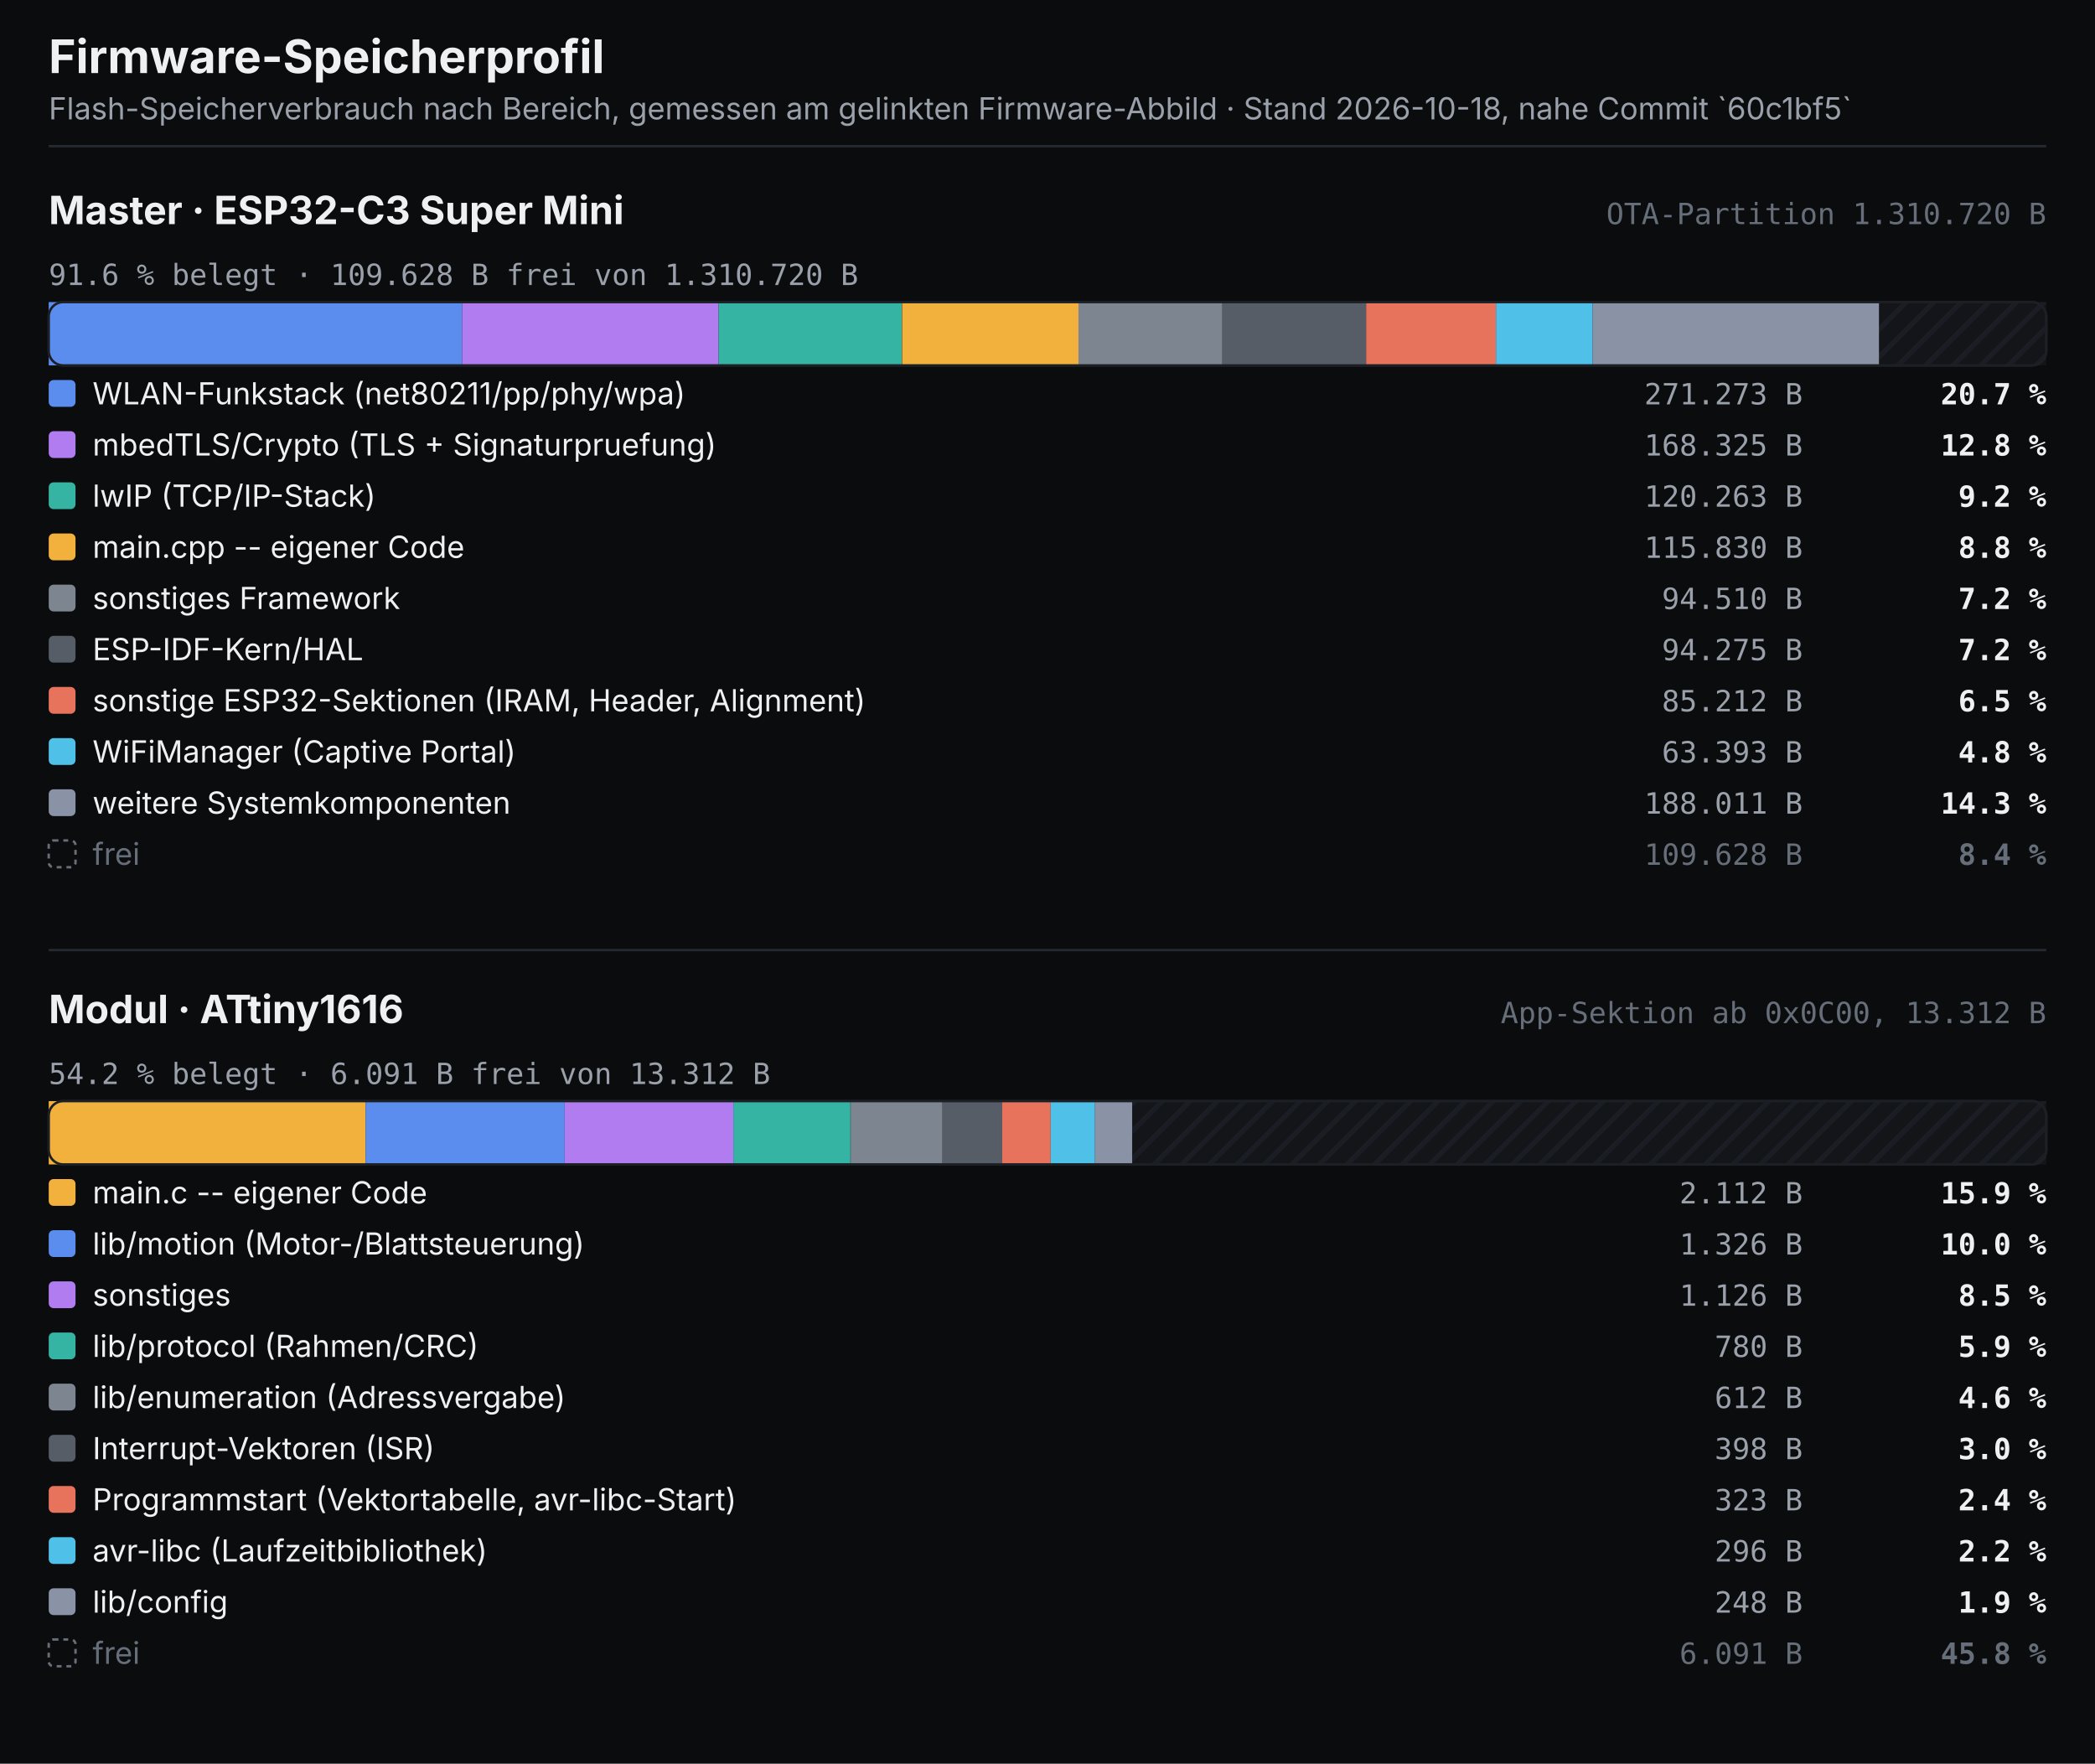
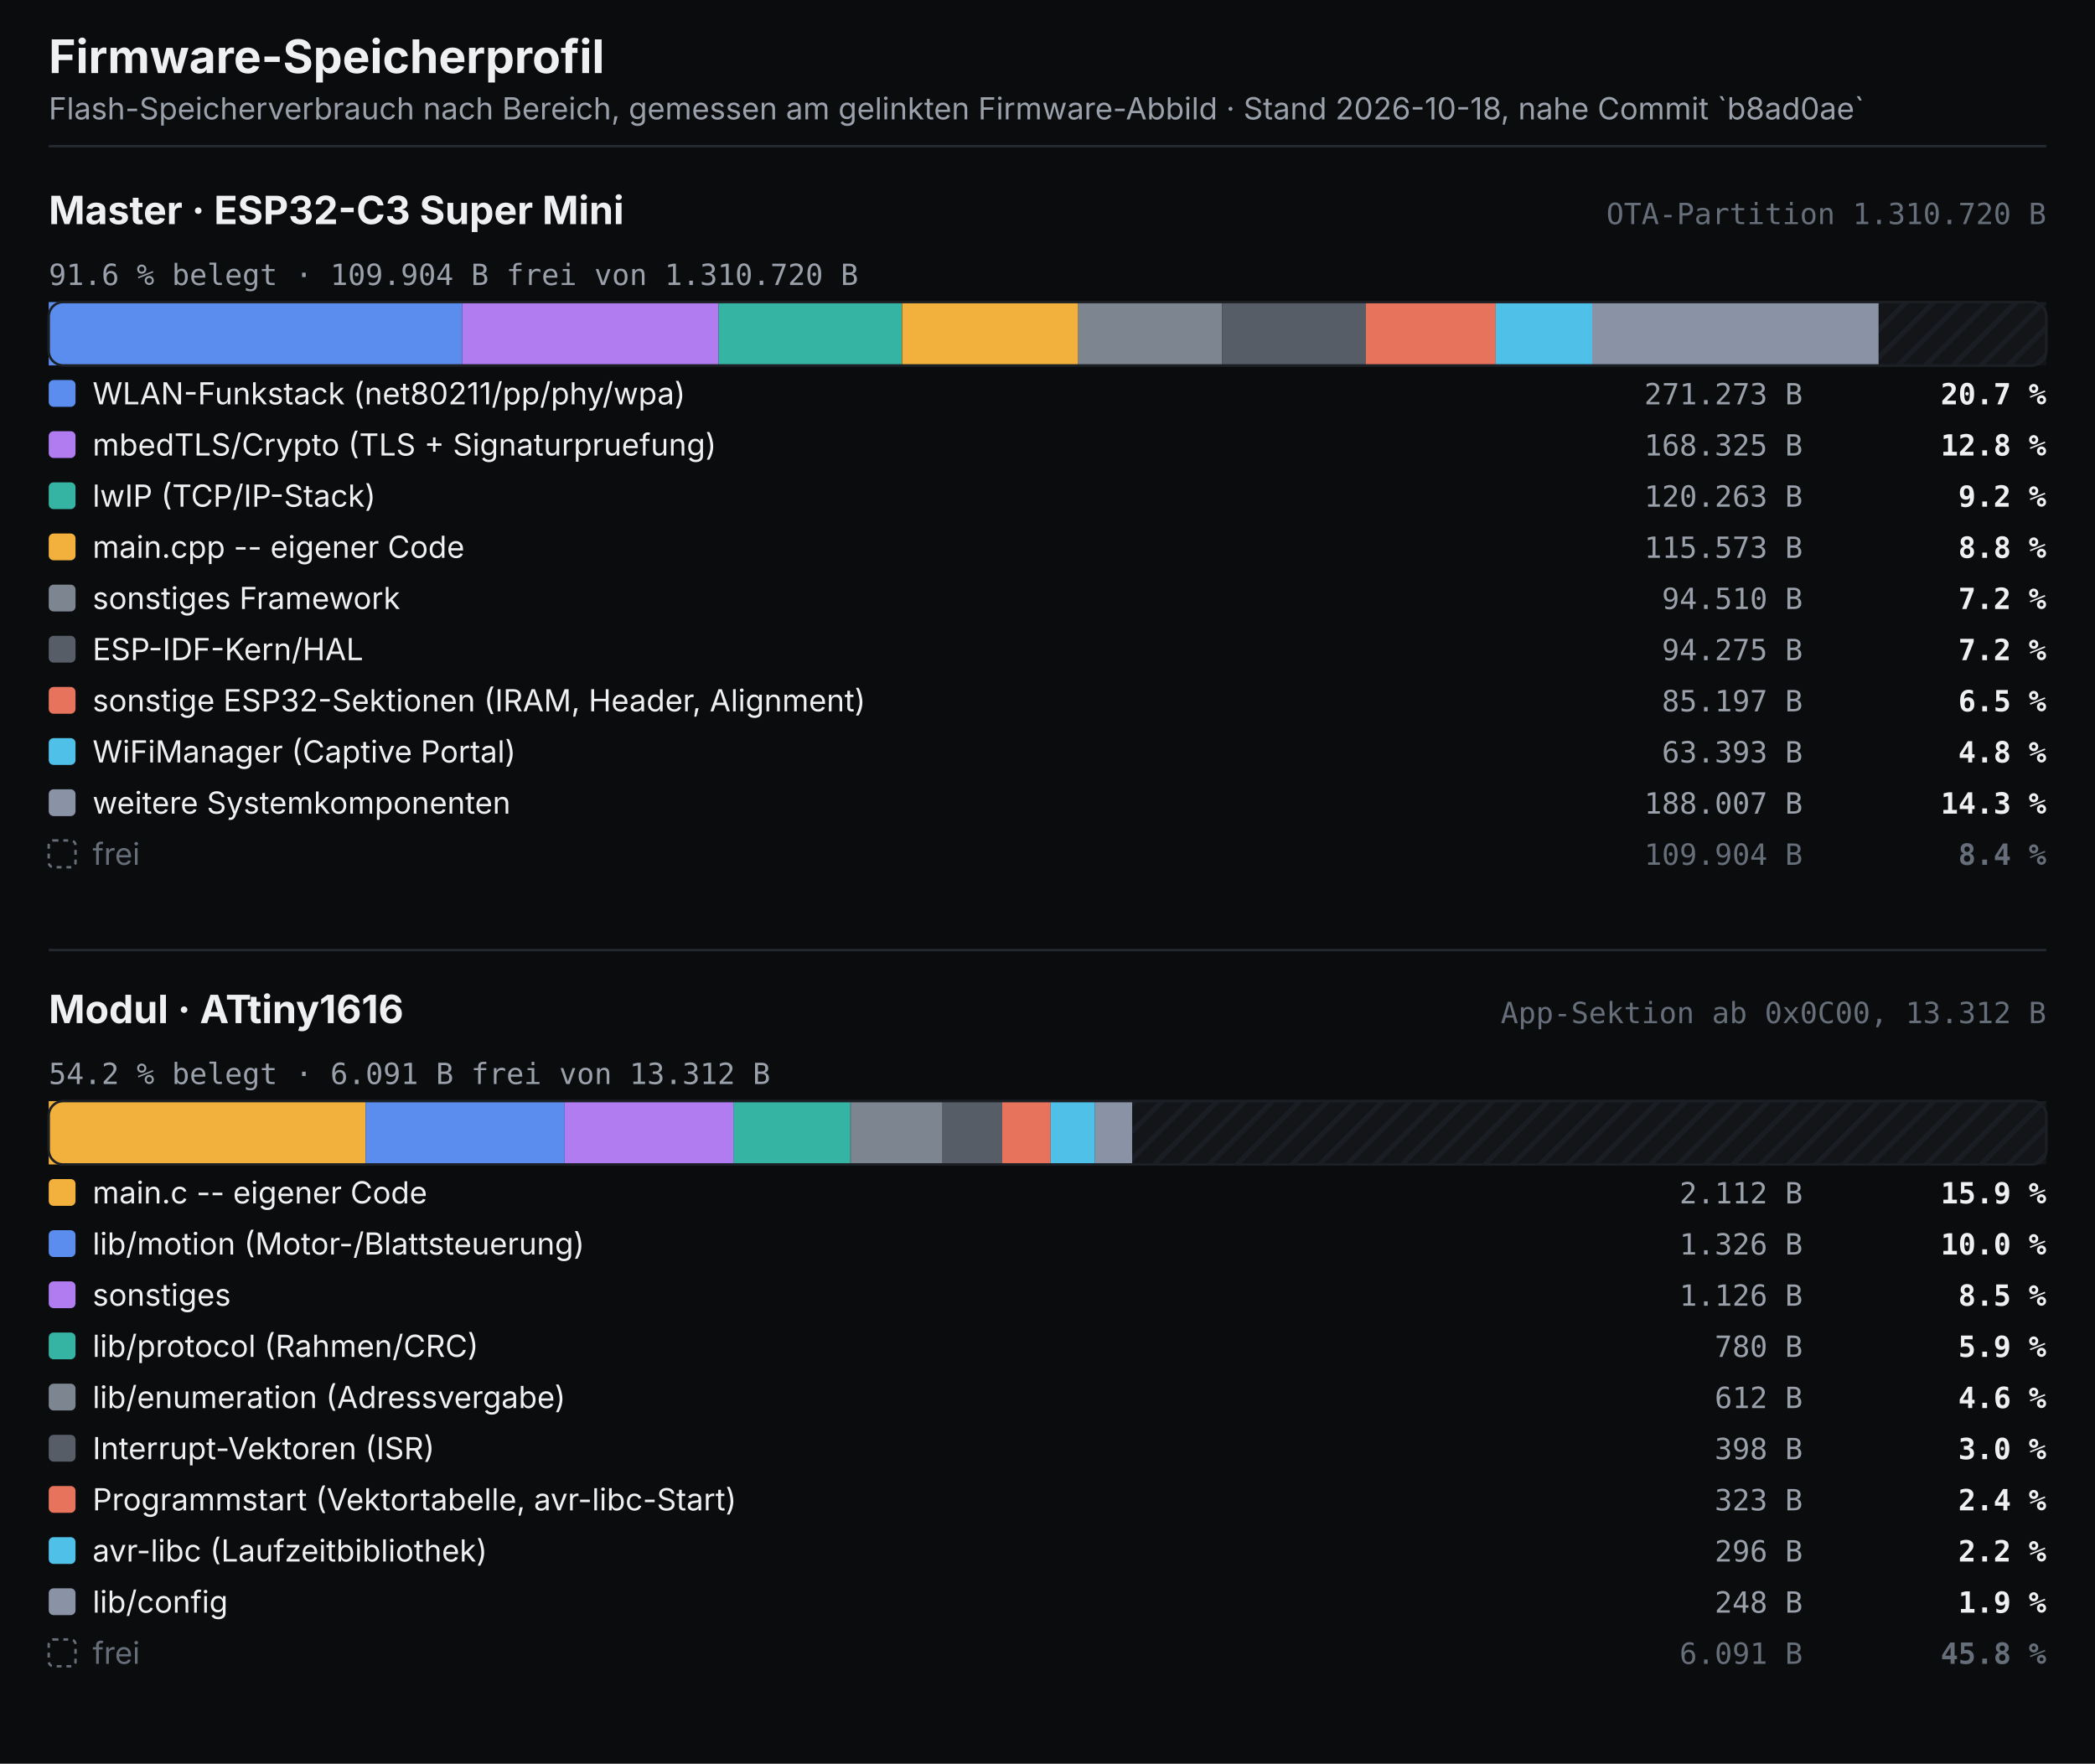
<svg xmlns="http://www.w3.org/2000/svg" viewBox="0 0 860 724" width="860" height="724" font-family="system-ui,-apple-system,'Segoe UI',sans-serif">
  <defs>
    <pattern id="hatch" width="8" height="8" patternTransform="rotate(45)" patternUnits="userSpaceOnUse">
      <rect width="8" height="8" fill="#131519" />
      <line x1="0" y1="0" x2="0" y2="8" stroke="#1a1e24" stroke-width="4" />
    </pattern>
  </defs>
  <rect width="860" height="724" fill="#0b0c0e" />
  <text x="20" y="30" font-size="19" font-weight="700" fill="#eef0f2">Firmware-Speicherprofil</text>
-   <text x="20" y="49" font-size="12.5" fill="#9aa1ab">Flash-Speicherverbrauch nach Bereich, gemessen am gelinkten Firmware-Abbild · Stand 2026-10-18, nahe Commit `60c1bf5`</text>
+   <text x="20" y="49" font-size="12.5" fill="#9aa1ab">Flash-Speicherverbrauch nach Bereich, gemessen am gelinkten Firmware-Abbild · Stand 2026-10-18, nahe Commit `b8ad0ae`</text>
  <line x1="20" y1="60" x2="840" y2="60" stroke="#252a31" />
  <text x="20" y="92" font-family="system-ui,-apple-system,'Segoe UI',sans-serif" font-size="16" font-weight="700" fill="#eef0f2">Master · ESP32-C3 Super Mini</text>
  <text x="840" y="92" text-anchor="end" font-family="ui-monospace,Menlo,Consolas,monospace" font-size="12" fill="#666e79">OTA-Partition 1.310.720 B</text>
-   <text x="20" y="117" font-family="ui-monospace,Menlo,Consolas,monospace" font-size="12" fill="#9aa1ab">91.6 % belegt · 109.628 B frei von 1.310.720 B</text>
+   <text x="20" y="117" font-family="ui-monospace,Menlo,Consolas,monospace" font-size="12" fill="#9aa1ab">91.6 % belegt · 109.904 B frei von 1.310.720 B</text>
  <rect x="20" y="124" width="820" height="26" rx="6" fill="#131519" stroke="#1c2025" />
  <rect x="20.0" y="124" width="169.7" height="26" fill="#5b8def" />
  <rect x="189.7" y="124" width="105.3" height="26" fill="#b07cf0" />
  <rect x="295.0" y="124" width="75.2" height="26" fill="#35b3a3" />
-   <rect x="370.3" y="124" width="72.5" height="26" fill="#f2b03d" />
-   <rect x="442.7" y="124" width="59.1" height="26" fill="#7d8590" />
-   <rect x="501.8" y="124" width="59.0" height="26" fill="#565d67" />
-   <rect x="560.8" y="124" width="53.3" height="26" fill="#e8735c" />
-   <rect x="614.1" y="124" width="39.7" height="26" fill="#4fc0e8" />
-   <rect x="653.8" y="124" width="117.6" height="26" fill="#8a92a6" />
-   <rect x="771.4" y="124" width="68.6" height="26" fill="url(#hatch)" />
+   <rect x="370.3" y="124" width="72.3" height="26" fill="#f2b03d" />
+   <rect x="442.6" y="124" width="59.1" height="26" fill="#7d8590" />
+   <rect x="501.7" y="124" width="59.0" height="26" fill="#565d67" />
+   <rect x="560.7" y="124" width="53.3" height="26" fill="#e8735c" />
+   <rect x="614.0" y="124" width="39.7" height="26" fill="#4fc0e8" />
+   <rect x="653.6" y="124" width="117.6" height="26" fill="#8a92a6" />
+   <rect x="771.2" y="124" width="68.8" height="26" fill="url(#hatch)" />
  <rect x="20" y="124" width="820" height="26" rx="6" fill="none" stroke="#1c2025" />
  <rect x="20" y="156" width="11" height="11" rx="2" fill="#5b8def" />
  <text x="38" y="166" font-family="system-ui,-apple-system,'Segoe UI',sans-serif" font-size="12.5" fill="#eef0f2">WLAN-Funkstack (net80211/pp/phy/wpa)</text>
  <text x="740" y="166" text-anchor="end" font-family="ui-monospace,Menlo,Consolas,monospace" font-size="12" fill="#9aa1ab">271.273 B</text>
  <text x="840" y="166" text-anchor="end" font-family="ui-monospace,Menlo,Consolas,monospace" font-size="12" font-weight="600" fill="#eef0f2">20.7 %</text>
  <rect x="20" y="177" width="11" height="11" rx="2" fill="#b07cf0" />
  <text x="38" y="187" font-family="system-ui,-apple-system,'Segoe UI',sans-serif" font-size="12.5" fill="#eef0f2">mbedTLS/Crypto (TLS + Signaturpruefung)</text>
  <text x="740" y="187" text-anchor="end" font-family="ui-monospace,Menlo,Consolas,monospace" font-size="12" fill="#9aa1ab">168.325 B</text>
  <text x="840" y="187" text-anchor="end" font-family="ui-monospace,Menlo,Consolas,monospace" font-size="12" font-weight="600" fill="#eef0f2">12.8 %</text>
  <rect x="20" y="198" width="11" height="11" rx="2" fill="#35b3a3" />
  <text x="38" y="208" font-family="system-ui,-apple-system,'Segoe UI',sans-serif" font-size="12.5" fill="#eef0f2">lwIP (TCP/IP-Stack)</text>
  <text x="740" y="208" text-anchor="end" font-family="ui-monospace,Menlo,Consolas,monospace" font-size="12" fill="#9aa1ab">120.263 B</text>
  <text x="840" y="208" text-anchor="end" font-family="ui-monospace,Menlo,Consolas,monospace" font-size="12" font-weight="600" fill="#eef0f2">9.2 %</text>
  <rect x="20" y="219" width="11" height="11" rx="2" fill="#f2b03d" />
  <text x="38" y="229" font-family="system-ui,-apple-system,'Segoe UI',sans-serif" font-size="12.5" fill="#eef0f2">main.cpp -- eigener Code</text>
-   <text x="740" y="229" text-anchor="end" font-family="ui-monospace,Menlo,Consolas,monospace" font-size="12" fill="#9aa1ab">115.830 B</text>
+   <text x="740" y="229" text-anchor="end" font-family="ui-monospace,Menlo,Consolas,monospace" font-size="12" fill="#9aa1ab">115.573 B</text>
  <text x="840" y="229" text-anchor="end" font-family="ui-monospace,Menlo,Consolas,monospace" font-size="12" font-weight="600" fill="#eef0f2">8.8 %</text>
  <rect x="20" y="240" width="11" height="11" rx="2" fill="#7d8590" />
  <text x="38" y="250" font-family="system-ui,-apple-system,'Segoe UI',sans-serif" font-size="12.5" fill="#eef0f2">sonstiges Framework</text>
  <text x="740" y="250" text-anchor="end" font-family="ui-monospace,Menlo,Consolas,monospace" font-size="12" fill="#9aa1ab">94.510 B</text>
  <text x="840" y="250" text-anchor="end" font-family="ui-monospace,Menlo,Consolas,monospace" font-size="12" font-weight="600" fill="#eef0f2">7.2 %</text>
  <rect x="20" y="261" width="11" height="11" rx="2" fill="#565d67" />
  <text x="38" y="271" font-family="system-ui,-apple-system,'Segoe UI',sans-serif" font-size="12.5" fill="#eef0f2">ESP-IDF-Kern/HAL</text>
  <text x="740" y="271" text-anchor="end" font-family="ui-monospace,Menlo,Consolas,monospace" font-size="12" fill="#9aa1ab">94.275 B</text>
  <text x="840" y="271" text-anchor="end" font-family="ui-monospace,Menlo,Consolas,monospace" font-size="12" font-weight="600" fill="#eef0f2">7.2 %</text>
  <rect x="20" y="282" width="11" height="11" rx="2" fill="#e8735c" />
  <text x="38" y="292" font-family="system-ui,-apple-system,'Segoe UI',sans-serif" font-size="12.5" fill="#eef0f2">sonstige ESP32-Sektionen (IRAM, Header, Alignment)</text>
-   <text x="740" y="292" text-anchor="end" font-family="ui-monospace,Menlo,Consolas,monospace" font-size="12" fill="#9aa1ab">85.212 B</text>
+   <text x="740" y="292" text-anchor="end" font-family="ui-monospace,Menlo,Consolas,monospace" font-size="12" fill="#9aa1ab">85.197 B</text>
  <text x="840" y="292" text-anchor="end" font-family="ui-monospace,Menlo,Consolas,monospace" font-size="12" font-weight="600" fill="#eef0f2">6.5 %</text>
  <rect x="20" y="303" width="11" height="11" rx="2" fill="#4fc0e8" />
  <text x="38" y="313" font-family="system-ui,-apple-system,'Segoe UI',sans-serif" font-size="12.5" fill="#eef0f2">WiFiManager (Captive Portal)</text>
  <text x="740" y="313" text-anchor="end" font-family="ui-monospace,Menlo,Consolas,monospace" font-size="12" fill="#9aa1ab">63.393 B</text>
  <text x="840" y="313" text-anchor="end" font-family="ui-monospace,Menlo,Consolas,monospace" font-size="12" font-weight="600" fill="#eef0f2">4.8 %</text>
  <rect x="20" y="324" width="11" height="11" rx="2" fill="#8a92a6" />
  <text x="38" y="334" font-family="system-ui,-apple-system,'Segoe UI',sans-serif" font-size="12.5" fill="#eef0f2">weitere Systemkomponenten</text>
-   <text x="740" y="334" text-anchor="end" font-family="ui-monospace,Menlo,Consolas,monospace" font-size="12" fill="#9aa1ab">188.011 B</text>
+   <text x="740" y="334" text-anchor="end" font-family="ui-monospace,Menlo,Consolas,monospace" font-size="12" fill="#9aa1ab">188.007 B</text>
  <text x="840" y="334" text-anchor="end" font-family="ui-monospace,Menlo,Consolas,monospace" font-size="12" font-weight="600" fill="#eef0f2">14.3 %</text>
  <rect x="20" y="345" width="11" height="11" rx="2" fill="none" stroke="#666e79" stroke-dasharray="2,2" />
  <text x="38" y="355" font-family="system-ui,-apple-system,'Segoe UI',sans-serif" font-size="12.5" fill="#666e79">frei</text>
-   <text x="740" y="355" text-anchor="end" font-family="ui-monospace,Menlo,Consolas,monospace" font-size="12" fill="#666e79">109.628 B</text>
+   <text x="740" y="355" text-anchor="end" font-family="ui-monospace,Menlo,Consolas,monospace" font-size="12" fill="#666e79">109.904 B</text>
  <text x="840" y="355" text-anchor="end" font-family="ui-monospace,Menlo,Consolas,monospace" font-size="12" font-weight="600" fill="#666e79">8.4 %</text>
  <line x1="20" y1="390" x2="840" y2="390" stroke="#252a31" />
  <text x="20" y="420" font-family="system-ui,-apple-system,'Segoe UI',sans-serif" font-size="16" font-weight="700" fill="#eef0f2">Modul · ATtiny1616</text>
  <text x="840" y="420" text-anchor="end" font-family="ui-monospace,Menlo,Consolas,monospace" font-size="12" fill="#666e79">App-Sektion ab 0x0C00, 13.312 B</text>
  <text x="20" y="445" font-family="ui-monospace,Menlo,Consolas,monospace" font-size="12" fill="#9aa1ab">54.2 % belegt · 6.091 B frei von 13.312 B</text>
  <rect x="20" y="452" width="820" height="26" rx="6" fill="#131519" stroke="#1c2025" />
  <rect x="20.0" y="452" width="130.1" height="26" fill="#f2b03d" />
  <rect x="150.1" y="452" width="81.7" height="26" fill="#5b8def" />
  <rect x="231.8" y="452" width="69.4" height="26" fill="#b07cf0" />
  <rect x="301.1" y="452" width="48.0" height="26" fill="#35b3a3" />
  <rect x="349.2" y="452" width="37.7" height="26" fill="#7d8590" />
  <rect x="386.9" y="452" width="24.5" height="26" fill="#565d67" />
  <rect x="411.4" y="452" width="19.9" height="26" fill="#e8735c" />
  <rect x="431.3" y="452" width="18.2" height="26" fill="#4fc0e8" />
  <rect x="449.5" y="452" width="15.3" height="26" fill="#8a92a6" />
  <rect x="464.8" y="452" width="375.2" height="26" fill="url(#hatch)" />
  <rect x="20" y="452" width="820" height="26" rx="6" fill="none" stroke="#1c2025" />
  <rect x="20" y="484" width="11" height="11" rx="2" fill="#f2b03d" />
  <text x="38" y="494" font-family="system-ui,-apple-system,'Segoe UI',sans-serif" font-size="12.5" fill="#eef0f2">main.c -- eigener Code</text>
  <text x="740" y="494" text-anchor="end" font-family="ui-monospace,Menlo,Consolas,monospace" font-size="12" fill="#9aa1ab">2.112 B</text>
  <text x="840" y="494" text-anchor="end" font-family="ui-monospace,Menlo,Consolas,monospace" font-size="12" font-weight="600" fill="#eef0f2">15.9 %</text>
  <rect x="20" y="505" width="11" height="11" rx="2" fill="#5b8def" />
  <text x="38" y="515" font-family="system-ui,-apple-system,'Segoe UI',sans-serif" font-size="12.5" fill="#eef0f2">lib/motion (Motor-/Blattsteuerung)</text>
  <text x="740" y="515" text-anchor="end" font-family="ui-monospace,Menlo,Consolas,monospace" font-size="12" fill="#9aa1ab">1.326 B</text>
  <text x="840" y="515" text-anchor="end" font-family="ui-monospace,Menlo,Consolas,monospace" font-size="12" font-weight="600" fill="#eef0f2">10.0 %</text>
  <rect x="20" y="526" width="11" height="11" rx="2" fill="#b07cf0" />
  <text x="38" y="536" font-family="system-ui,-apple-system,'Segoe UI',sans-serif" font-size="12.5" fill="#eef0f2">sonstiges</text>
  <text x="740" y="536" text-anchor="end" font-family="ui-monospace,Menlo,Consolas,monospace" font-size="12" fill="#9aa1ab">1.126 B</text>
  <text x="840" y="536" text-anchor="end" font-family="ui-monospace,Menlo,Consolas,monospace" font-size="12" font-weight="600" fill="#eef0f2">8.5 %</text>
  <rect x="20" y="547" width="11" height="11" rx="2" fill="#35b3a3" />
  <text x="38" y="557" font-family="system-ui,-apple-system,'Segoe UI',sans-serif" font-size="12.5" fill="#eef0f2">lib/protocol (Rahmen/CRC)</text>
  <text x="740" y="557" text-anchor="end" font-family="ui-monospace,Menlo,Consolas,monospace" font-size="12" fill="#9aa1ab">780 B</text>
  <text x="840" y="557" text-anchor="end" font-family="ui-monospace,Menlo,Consolas,monospace" font-size="12" font-weight="600" fill="#eef0f2">5.9 %</text>
  <rect x="20" y="568" width="11" height="11" rx="2" fill="#7d8590" />
  <text x="38" y="578" font-family="system-ui,-apple-system,'Segoe UI',sans-serif" font-size="12.5" fill="#eef0f2">lib/enumeration (Adressvergabe)</text>
  <text x="740" y="578" text-anchor="end" font-family="ui-monospace,Menlo,Consolas,monospace" font-size="12" fill="#9aa1ab">612 B</text>
  <text x="840" y="578" text-anchor="end" font-family="ui-monospace,Menlo,Consolas,monospace" font-size="12" font-weight="600" fill="#eef0f2">4.6 %</text>
  <rect x="20" y="589" width="11" height="11" rx="2" fill="#565d67" />
  <text x="38" y="599" font-family="system-ui,-apple-system,'Segoe UI',sans-serif" font-size="12.5" fill="#eef0f2">Interrupt-Vektoren (ISR)</text>
  <text x="740" y="599" text-anchor="end" font-family="ui-monospace,Menlo,Consolas,monospace" font-size="12" fill="#9aa1ab">398 B</text>
  <text x="840" y="599" text-anchor="end" font-family="ui-monospace,Menlo,Consolas,monospace" font-size="12" font-weight="600" fill="#eef0f2">3.0 %</text>
  <rect x="20" y="610" width="11" height="11" rx="2" fill="#e8735c" />
  <text x="38" y="620" font-family="system-ui,-apple-system,'Segoe UI',sans-serif" font-size="12.5" fill="#eef0f2">Programmstart (Vektortabelle, avr-libc-Start)</text>
  <text x="740" y="620" text-anchor="end" font-family="ui-monospace,Menlo,Consolas,monospace" font-size="12" fill="#9aa1ab">323 B</text>
  <text x="840" y="620" text-anchor="end" font-family="ui-monospace,Menlo,Consolas,monospace" font-size="12" font-weight="600" fill="#eef0f2">2.4 %</text>
  <rect x="20" y="631" width="11" height="11" rx="2" fill="#4fc0e8" />
  <text x="38" y="641" font-family="system-ui,-apple-system,'Segoe UI',sans-serif" font-size="12.5" fill="#eef0f2">avr-libc (Laufzeitbibliothek)</text>
  <text x="740" y="641" text-anchor="end" font-family="ui-monospace,Menlo,Consolas,monospace" font-size="12" fill="#9aa1ab">296 B</text>
  <text x="840" y="641" text-anchor="end" font-family="ui-monospace,Menlo,Consolas,monospace" font-size="12" font-weight="600" fill="#eef0f2">2.2 %</text>
  <rect x="20" y="652" width="11" height="11" rx="2" fill="#8a92a6" />
  <text x="38" y="662" font-family="system-ui,-apple-system,'Segoe UI',sans-serif" font-size="12.5" fill="#eef0f2">lib/config</text>
  <text x="740" y="662" text-anchor="end" font-family="ui-monospace,Menlo,Consolas,monospace" font-size="12" fill="#9aa1ab">248 B</text>
  <text x="840" y="662" text-anchor="end" font-family="ui-monospace,Menlo,Consolas,monospace" font-size="12" font-weight="600" fill="#eef0f2">1.9 %</text>
  <rect x="20" y="673" width="11" height="11" rx="2" fill="none" stroke="#666e79" stroke-dasharray="2,2" />
  <text x="38" y="683" font-family="system-ui,-apple-system,'Segoe UI',sans-serif" font-size="12.5" fill="#666e79">frei</text>
  <text x="740" y="683" text-anchor="end" font-family="ui-monospace,Menlo,Consolas,monospace" font-size="12" fill="#666e79">6.091 B</text>
  <text x="840" y="683" text-anchor="end" font-family="ui-monospace,Menlo,Consolas,monospace" font-size="12" font-weight="600" fill="#666e79">45.8 %</text>
</svg>
